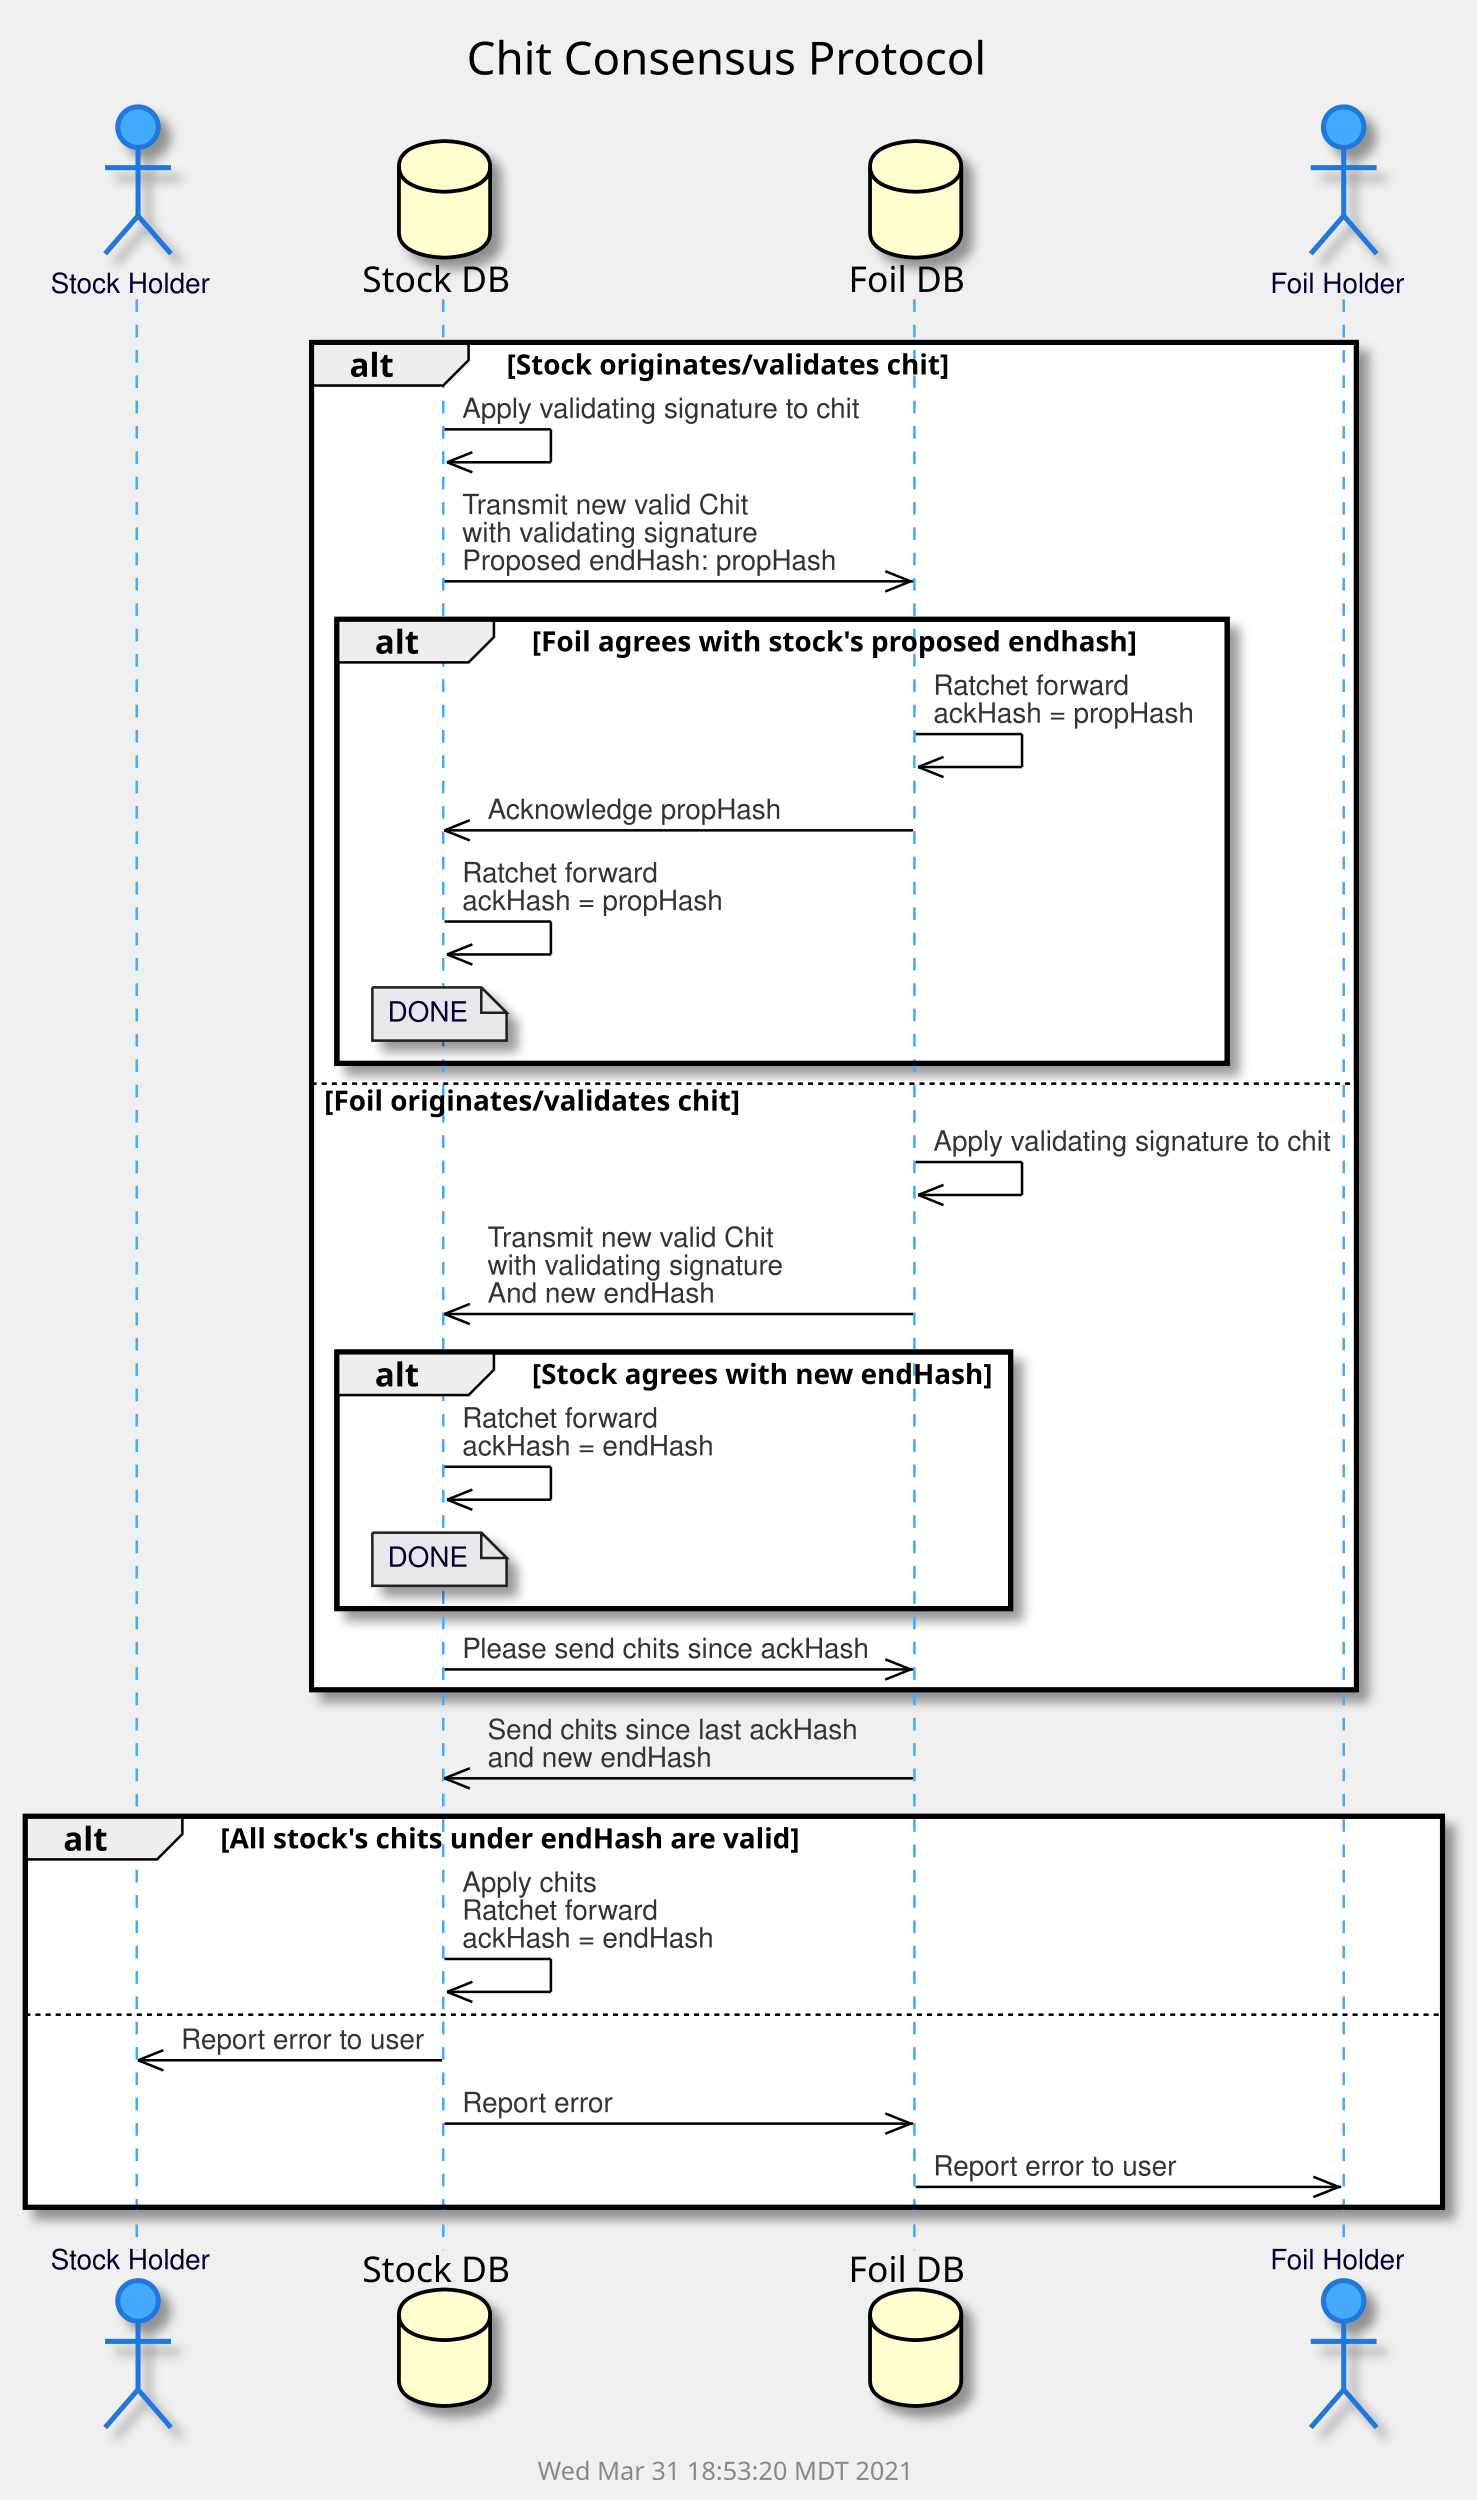
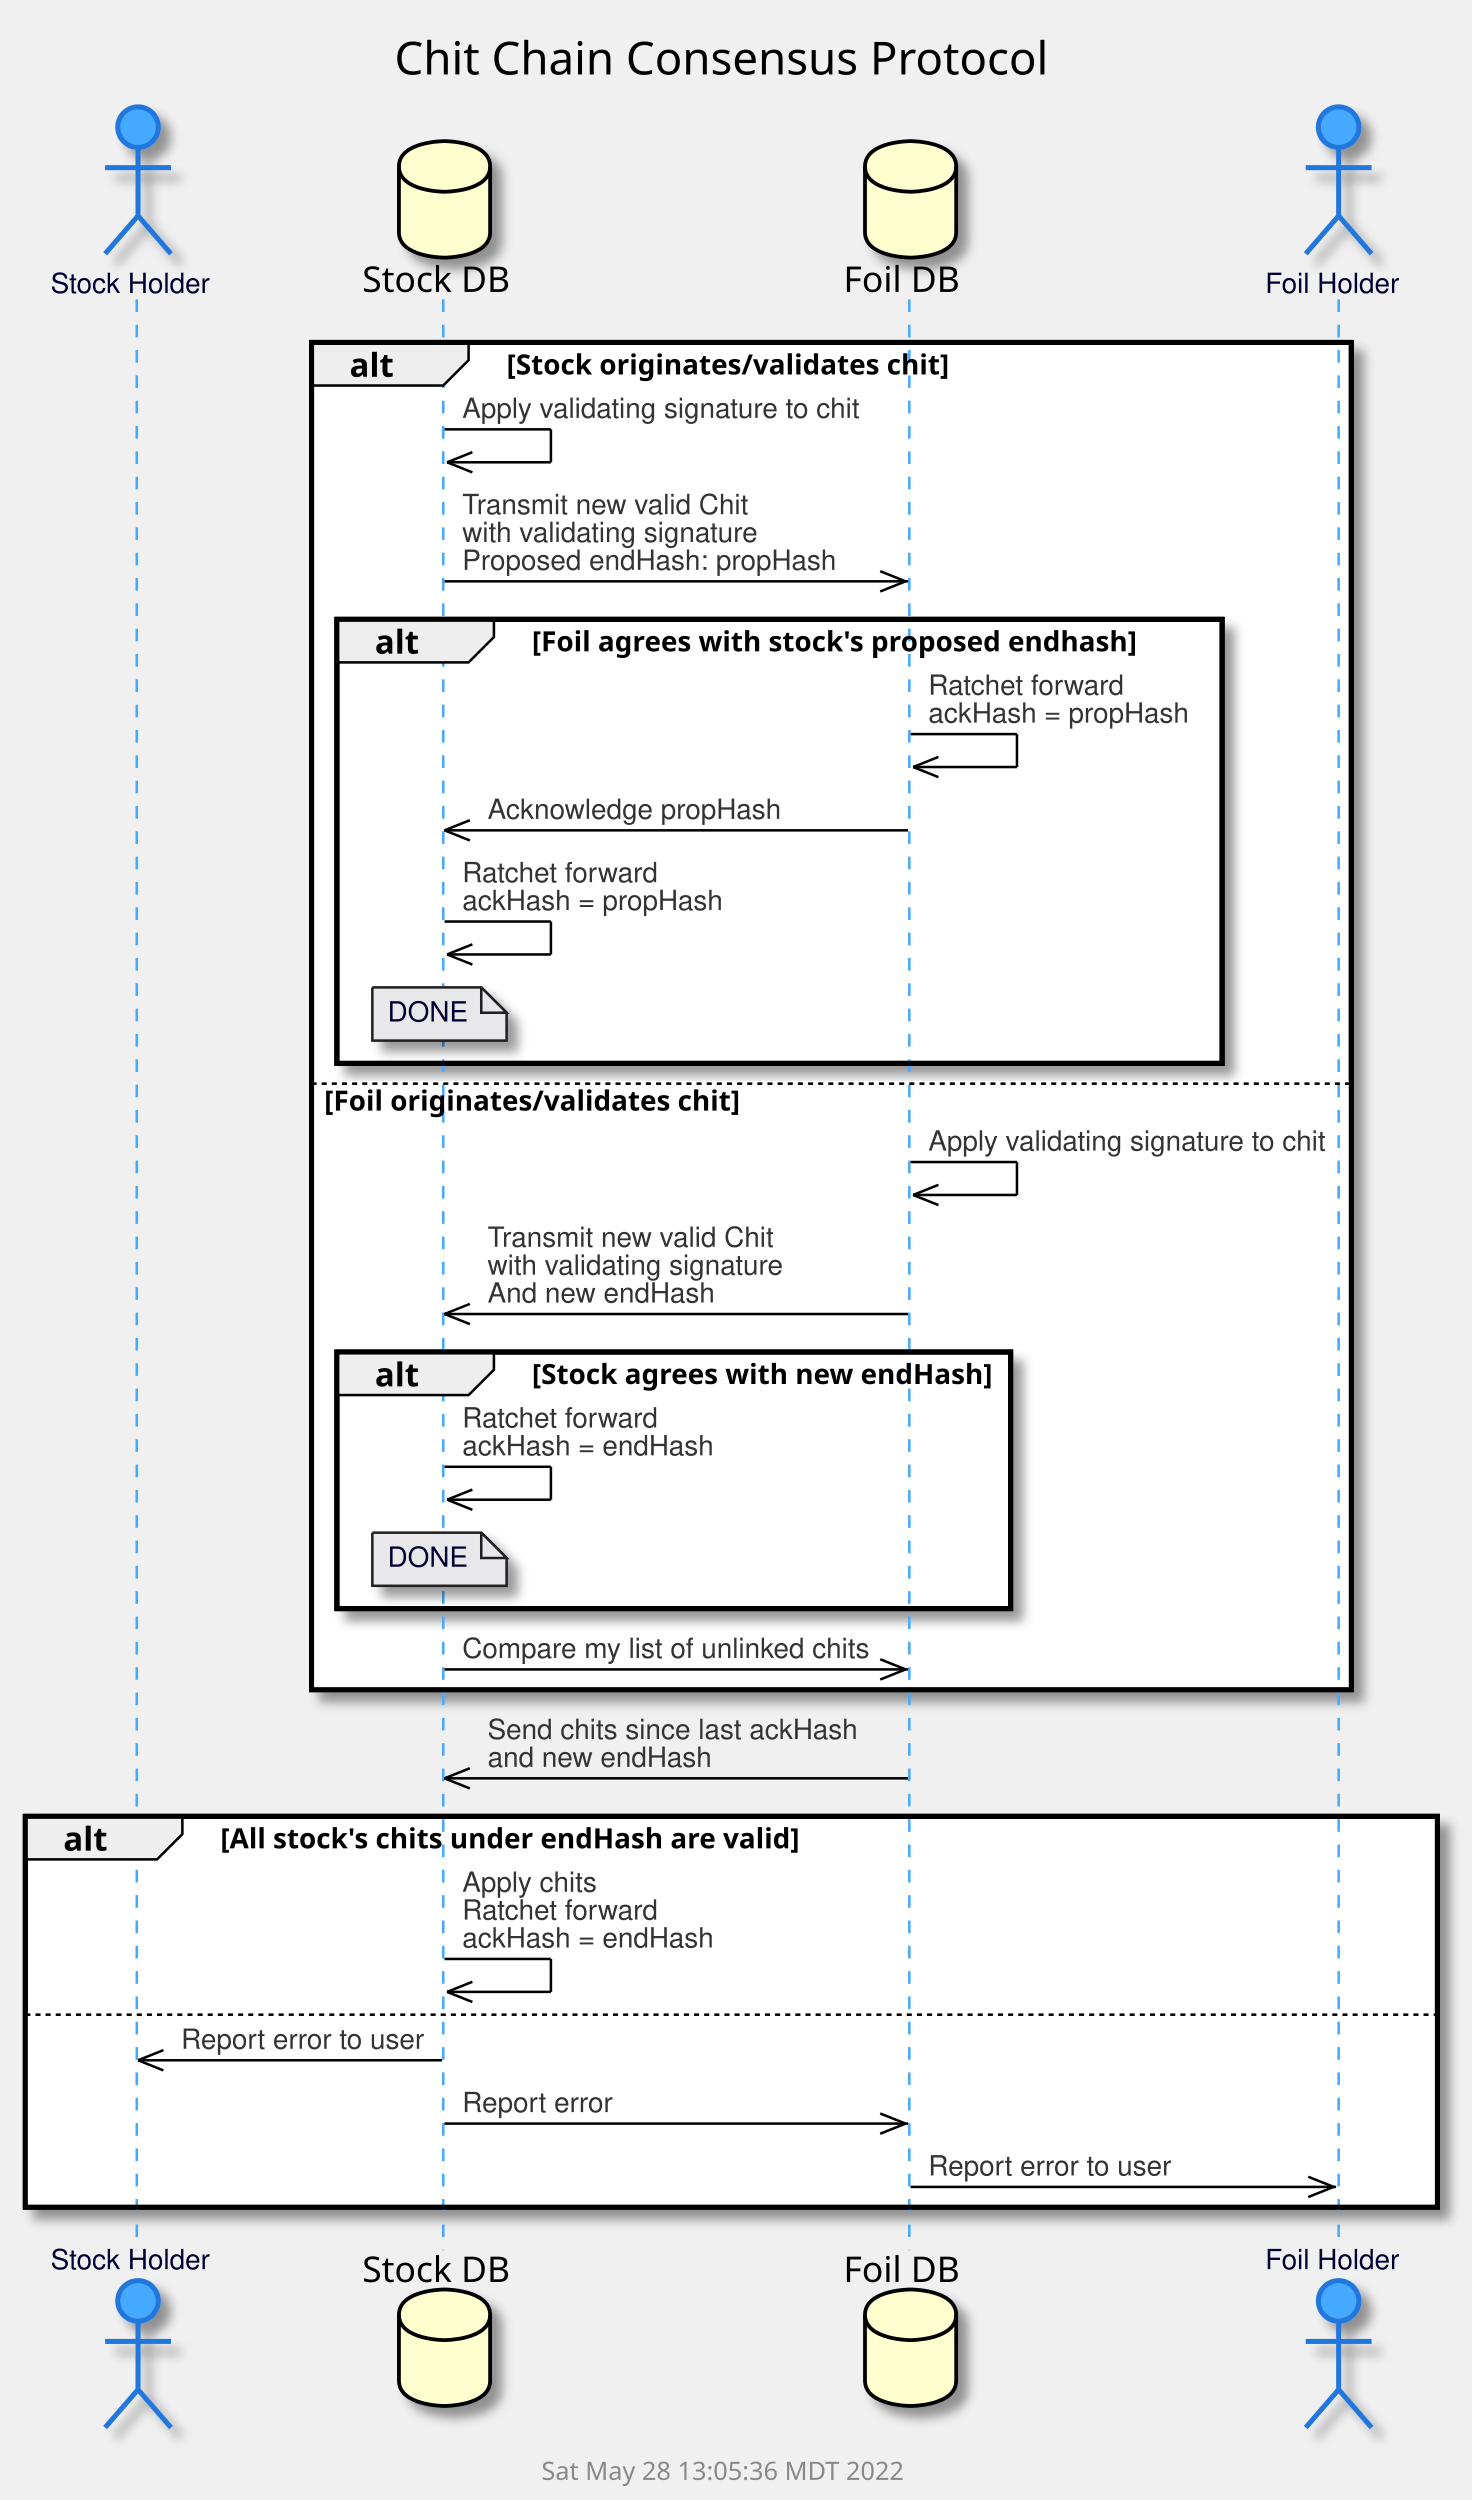
- <svg xmlns="http://www.w3.org/2000/svg" contentScriptType="application/ecmascript" contentStyleType="text/css" height="987px" preserveAspectRatio="none" style="width:583px;height:987px;" version="1.1" viewBox="0 0 583 987" width="583px" zoomAndPan="magnify">
+ <svg xmlns="http://www.w3.org/2000/svg" contentScriptType="application/ecmascript" contentStyleType="text/css" height="987px" preserveAspectRatio="none" style="width:581px;height:987px;background:#FFFFFF;" version="1.1" viewBox="0 0 581 987" width="581px" zoomAndPan="magnify">
  <defs>
-     <filter height="300%" id="f12wkebs8hnwkr" width="300%" x="-1" y="-1">
+     <filter height="300%" id="f90nqocsdn1p4" width="300%" x="-1" y="-1">
      <feGaussianBlur result="blurOut" stdDeviation="2.0" />
      <feColorMatrix in="blurOut" result="blurOut2" type="matrix" values="0 0 0 0 0 0 0 0 0 0 0 0 0 0 0 0 0 0 .4 0" />
      <feOffset dx="4.0" dy="4.0" in="blurOut2" result="blurOut3" />
      <feBlend in="SourceGraphic" in2="blurOut3" mode="normal" />
    </filter>
  </defs>
  <g>
-     <text fill="#000000" font-family="sans-serif" font-size="18" lengthAdjust="spacing" textLength="211" x="184.25" y="29.402">Chit Consensus Protocol</text>
-     <rect fill="#FFFFFF" filter="url(#f12wkebs8hnwkr)" height="531.887" style="stroke:#000000;stroke-width:2.0;" width="412.5" x="123" y="135.199" />
-     <rect fill="#FFFFFF" filter="url(#f12wkebs8hnwkr)" height="175.31" style="stroke:#000000;stroke-width:2.0;" width="351.5" x="133" y="244.51" />
-     <rect fill="#FFFFFF" height="240.266" style="stroke:none;stroke-width:1.0;" width="412.5" x="123" y="426.82" />
-     <rect fill="#FFFFFF" filter="url(#f12wkebs8hnwkr)" height="101.311" style="stroke:#000000;stroke-width:2.0;" width="266" x="133" y="533.775" />
-     <rect fill="#FFFFFF" filter="url(#f12wkebs8hnwkr)" height="154.31" style="stroke:#000000;stroke-width:2.0;" width="559.5" x="10" y="717.086" />
-     <rect fill="#FFFFFF" height="77" style="stroke:none;stroke-width:1.0;" width="559.5" x="10" y="794.396" />
+     <text fill="#000000" font-family="sans-serif" font-size="18" lengthAdjust="spacing" textLength="266" x="155.75" y="29.402">Chit Chain Consensus Protocol</text>
+     <rect fill="#FFFFFF" filter="url(#f90nqocsdn1p4)" height="531.887" style="stroke:#000000;stroke-width:2.0;" width="410.5" x="123" y="135.199" />
+     <rect fill="#FFFFFF" filter="url(#f90nqocsdn1p4)" height="175.31" style="stroke:#000000;stroke-width:2.0;" width="349.5" x="133" y="244.51" />
+     <rect fill="#FFFFFF" height="240.266" style="stroke:none;stroke-width:1.0;" width="410.5" x="123" y="426.82" />
+     <rect fill="#FFFFFF" filter="url(#f90nqocsdn1p4)" height="101.311" style="stroke:#000000;stroke-width:2.0;" width="266" x="133" y="533.775" />
+     <rect fill="#FFFFFF" filter="url(#f90nqocsdn1p4)" height="154.31" style="stroke:#000000;stroke-width:2.0;" width="557.5" x="10" y="717.086" />
+     <rect fill="#FFFFFF" height="77" style="stroke:none;stroke-width:1.0;" width="557.5" x="10" y="794.396" />
    <line style="stroke:#44AAFF;stroke-width:1.0;stroke-dasharray:5.0,5.0;" x1="54" x2="54" y1="118.199" y2="888.396" />
    <line style="stroke:#44AAFF;stroke-width:1.0;stroke-dasharray:5.0,5.0;" x1="175" x2="175" y1="118.199" y2="888.396" />
-     <line style="stroke:#44AAFF;stroke-width:1.0;stroke-dasharray:5.0,5.0;" x1="361" x2="361" y1="118.199" y2="888.396" />
-     <line style="stroke:#44AAFF;stroke-width:1.0;stroke-dasharray:5.0,5.0;" x1="530.5" x2="530.5" y1="118.199" y2="888.396" />
+     <line style="stroke:#44AAFF;stroke-width:1.0;stroke-dasharray:5.0,5.0;" x1="359" x2="359" y1="118.199" y2="888.396" />
+     <line style="stroke:#44AAFF;stroke-width:1.0;stroke-dasharray:5.0,5.0;" x1="528.5" x2="528.5" y1="118.199" y2="888.396" />
    <text fill="#000033" font-family="Helvetica" font-size="11" lengthAdjust="spacing" textLength="63" x="20" y="115.669">Stock Holder</text>
-     <ellipse cx="54.5" cy="50.199" fill="#44AAFF" filter="url(#f12wkebs8hnwkr)" rx="8" ry="8" style="stroke:#2277DD;stroke-width:2.0;" />
-     <path d="M54.5,58.199 L54.5,85.199 M41.5,66.199 L67.5,66.199 M54.5,85.199 L41.5,100.199 M54.5,85.199 L67.5,100.199 " fill="none" filter="url(#f12wkebs8hnwkr)" style="stroke:#2277DD;stroke-width:2.0;" />
+     <ellipse cx="54.5" cy="50.199" fill="#44AAFF" filter="url(#f90nqocsdn1p4)" rx="8" ry="8" style="stroke:#2277DD;stroke-width:2.0;" />
+     <path d="M54.5,58.199 L54.5,85.199 M41.5,66.199 L67.5,66.199 M54.5,85.199 L41.5,100.199 M54.5,85.199 L67.5,100.199 " fill="none" filter="url(#f90nqocsdn1p4)" style="stroke:#2277DD;stroke-width:2.0;" />
    <text fill="#000033" font-family="Helvetica" font-size="11" lengthAdjust="spacing" textLength="63" x="20" y="895.867">Stock Holder</text>
-     <ellipse cx="54.5" cy="908.396" fill="#44AAFF" filter="url(#f12wkebs8hnwkr)" rx="8" ry="8" style="stroke:#2277DD;stroke-width:2.0;" />
-     <path d="M54.5,916.396 L54.5,943.396 M41.5,924.396 L67.5,924.396 M54.5,943.396 L41.5,958.396 M54.5,943.396 L67.5,958.396 " fill="none" filter="url(#f12wkebs8hnwkr)" style="stroke:#2277DD;stroke-width:2.0;" />
+     <ellipse cx="54.5" cy="908.396" fill="#44AAFF" filter="url(#f90nqocsdn1p4)" rx="8" ry="8" style="stroke:#2277DD;stroke-width:2.0;" />
+     <path d="M54.5,916.396 L54.5,943.396 M41.5,924.396 L67.5,924.396 M54.5,943.396 L41.5,958.396 M54.5,943.396 L67.5,958.396 " fill="none" filter="url(#f90nqocsdn1p4)" style="stroke:#2277DD;stroke-width:2.0;" />
    <text fill="#000000" font-family="sans-serif" font-size="14" lengthAdjust="spacing" textLength="59" x="143" y="115.246">Stock DB</text>
-     <path d="M157.5,65.711 C157.5,55.711 175.5,55.711 175.5,55.711 C175.5,55.711 193.5,55.711 193.5,65.711 L193.5,91.711 C193.5,101.711 175.5,101.711 175.5,101.711 C175.5,101.711 157.5,101.711 157.5,91.711 L157.5,65.711 " fill="#FEFECE" filter="url(#f12wkebs8hnwkr)" style="stroke:#000000;stroke-width:1.5;" />
+     <path d="M157.5,65.711 C157.5,55.711 175.5,55.711 175.5,55.711 C175.5,55.711 193.5,55.711 193.5,65.711 L193.5,91.711 C193.5,101.711 175.5,101.711 175.5,101.711 C175.5,101.711 157.5,101.711 157.5,91.711 L157.5,65.711 " fill="#FEFECE" filter="url(#f90nqocsdn1p4)" style="stroke:#000000;stroke-width:1.5;" />
    <path d="M157.5,65.711 C157.5,75.711 175.5,75.711 175.5,75.711 C175.5,75.711 193.5,75.711 193.5,65.711 " fill="none" style="stroke:#000000;stroke-width:1.5;" />
    <text fill="#000000" font-family="sans-serif" font-size="14" lengthAdjust="spacing" textLength="59" x="143" y="900.932">Stock DB</text>
-     <path d="M157.5,913.885 C157.5,903.885 175.5,903.885 175.5,903.885 C175.5,903.885 193.5,903.885 193.5,913.885 L193.5,939.885 C193.5,949.885 175.5,949.885 175.5,949.885 C175.5,949.885 157.5,949.885 157.5,939.885 L157.5,913.885 " fill="#FEFECE" filter="url(#f12wkebs8hnwkr)" style="stroke:#000000;stroke-width:1.5;" />
+     <path d="M157.5,913.885 C157.5,903.885 175.5,903.885 175.5,903.885 C175.5,903.885 193.5,903.885 193.5,913.885 L193.5,939.885 C193.5,949.885 175.5,949.885 175.5,949.885 C175.5,949.885 157.5,949.885 157.5,939.885 L157.5,913.885 " fill="#FEFECE" filter="url(#f90nqocsdn1p4)" style="stroke:#000000;stroke-width:1.5;" />
    <path d="M157.5,913.885 C157.5,923.885 175.5,923.885 175.5,923.885 C175.5,923.885 193.5,923.885 193.5,913.885 " fill="none" style="stroke:#000000;stroke-width:1.5;" />
-     <text fill="#000000" font-family="sans-serif" font-size="14" lengthAdjust="spacing" textLength="47" x="335" y="115.246">Foil DB</text>
-     <path d="M343.5,65.711 C343.5,55.711 361.5,55.711 361.5,55.711 C361.5,55.711 379.5,55.711 379.5,65.711 L379.5,91.711 C379.5,101.711 361.5,101.711 361.5,101.711 C361.5,101.711 343.5,101.711 343.5,91.711 L343.5,65.711 " fill="#FEFECE" filter="url(#f12wkebs8hnwkr)" style="stroke:#000000;stroke-width:1.5;" />
-     <path d="M343.5,65.711 C343.5,75.711 361.5,75.711 361.5,75.711 C361.5,75.711 379.5,75.711 379.5,65.711 " fill="none" style="stroke:#000000;stroke-width:1.5;" />
-     <text fill="#000000" font-family="sans-serif" font-size="14" lengthAdjust="spacing" textLength="47" x="335" y="900.932">Foil DB</text>
-     <path d="M343.5,913.885 C343.5,903.885 361.5,903.885 361.5,903.885 C361.5,903.885 379.5,903.885 379.5,913.885 L379.5,939.885 C379.5,949.885 361.5,949.885 361.5,949.885 C361.5,949.885 343.5,949.885 343.5,939.885 L343.5,913.885 " fill="#FEFECE" filter="url(#f12wkebs8hnwkr)" style="stroke:#000000;stroke-width:1.5;" />
-     <path d="M343.5,913.885 C343.5,923.885 361.5,923.885 361.5,923.885 C361.5,923.885 379.5,923.885 379.5,913.885 " fill="none" style="stroke:#000000;stroke-width:1.5;" />
-     <text fill="#000033" font-family="Helvetica" font-size="11" lengthAdjust="spacing" textLength="52" x="501.5" y="115.669">Foil Holder</text>
-     <ellipse cx="530.5" cy="50.199" fill="#44AAFF" filter="url(#f12wkebs8hnwkr)" rx="8" ry="8" style="stroke:#2277DD;stroke-width:2.0;" />
-     <path d="M530.5,58.199 L530.5,85.199 M517.5,66.199 L543.5,66.199 M530.5,85.199 L517.5,100.199 M530.5,85.199 L543.5,100.199 " fill="none" filter="url(#f12wkebs8hnwkr)" style="stroke:#2277DD;stroke-width:2.0;" />
-     <text fill="#000033" font-family="Helvetica" font-size="11" lengthAdjust="spacing" textLength="52" x="501.5" y="895.867">Foil Holder</text>
-     <ellipse cx="530.5" cy="908.396" fill="#44AAFF" filter="url(#f12wkebs8hnwkr)" rx="8" ry="8" style="stroke:#2277DD;stroke-width:2.0;" />
-     <path d="M530.5,916.396 L530.5,943.396 M517.5,924.396 L543.5,924.396 M530.5,943.396 L517.5,958.396 M530.5,943.396 L543.5,958.396 " fill="none" filter="url(#f12wkebs8hnwkr)" style="stroke:#2277DD;stroke-width:2.0;" />
+     <text fill="#000000" font-family="sans-serif" font-size="14" lengthAdjust="spacing" textLength="47" x="333" y="115.246">Foil DB</text>
+     <path d="M341.5,65.711 C341.5,55.711 359.5,55.711 359.5,55.711 C359.5,55.711 377.5,55.711 377.5,65.711 L377.5,91.711 C377.5,101.711 359.5,101.711 359.5,101.711 C359.5,101.711 341.5,101.711 341.5,91.711 L341.5,65.711 " fill="#FEFECE" filter="url(#f90nqocsdn1p4)" style="stroke:#000000;stroke-width:1.5;" />
+     <path d="M341.5,65.711 C341.5,75.711 359.5,75.711 359.5,75.711 C359.5,75.711 377.5,75.711 377.5,65.711 " fill="none" style="stroke:#000000;stroke-width:1.5;" />
+     <text fill="#000000" font-family="sans-serif" font-size="14" lengthAdjust="spacing" textLength="47" x="333" y="900.932">Foil DB</text>
+     <path d="M341.5,913.885 C341.5,903.885 359.5,903.885 359.5,903.885 C359.5,903.885 377.5,903.885 377.5,913.885 L377.5,939.885 C377.5,949.885 359.5,949.885 359.5,949.885 C359.5,949.885 341.5,949.885 341.5,939.885 L341.5,913.885 " fill="#FEFECE" filter="url(#f90nqocsdn1p4)" style="stroke:#000000;stroke-width:1.5;" />
+     <path d="M341.5,913.885 C341.5,923.885 359.5,923.885 359.5,923.885 C359.5,923.885 377.5,923.885 377.5,913.885 " fill="none" style="stroke:#000000;stroke-width:1.5;" />
+     <text fill="#000033" font-family="Helvetica" font-size="11" lengthAdjust="spacing" textLength="52" x="499.5" y="115.669">Foil Holder</text>
+     <ellipse cx="528.5" cy="50.199" fill="#44AAFF" filter="url(#f90nqocsdn1p4)" rx="8" ry="8" style="stroke:#2277DD;stroke-width:2.0;" />
+     <path d="M528.5,58.199 L528.5,85.199 M515.5,66.199 L541.5,66.199 M528.5,85.199 L515.5,100.199 M528.5,85.199 L541.5,100.199 " fill="none" filter="url(#f90nqocsdn1p4)" style="stroke:#2277DD;stroke-width:2.0;" />
+     <text fill="#000033" font-family="Helvetica" font-size="11" lengthAdjust="spacing" textLength="52" x="499.5" y="895.867">Foil Holder</text>
+     <ellipse cx="528.5" cy="908.396" fill="#44AAFF" filter="url(#f90nqocsdn1p4)" rx="8" ry="8" style="stroke:#2277DD;stroke-width:2.0;" />
+     <path d="M528.5,916.396 L528.5,943.396 M515.5,924.396 L541.5,924.396 M528.5,943.396 L515.5,958.396 M528.5,943.396 L541.5,958.396 " fill="none" filter="url(#f90nqocsdn1p4)" style="stroke:#2277DD;stroke-width:2.0;" />
    <path d="M123,135.199 L185,135.199 L185,142.199 L175,152.199 L123,152.199 L123,135.199 " fill="#EEEEEE" style="stroke:#000000;stroke-width:1.0;" />
-     <rect fill="none" height="531.887" style="stroke:#000000;stroke-width:2.0;" width="412.5" x="123" y="135.199" />
+     <rect fill="none" height="531.887" style="stroke:#000000;stroke-width:2.0;" width="410.5" x="123" y="135.199" />
    <text fill="#000000" font-family="sans-serif" font-size="13" font-weight="bold" lengthAdjust="spacing" textLength="17" x="138" y="148.768">alt</text>
    <text fill="#000000" font-family="sans-serif" font-size="11" font-weight="bold" lengthAdjust="spacing" textLength="179" x="200" y="147.834">[Stock originates/validates chit]</text>
    <line style="stroke:#000000;stroke-width:1.0;" x1="175.5" x2="217.5" y1="169.51" y2="169.51" />
    <line style="stroke:#000000;stroke-width:1.0;" x1="217.5" x2="217.5" y1="169.51" y2="182.51" />
    <line style="stroke:#000000;stroke-width:1.0;" x1="176.5" x2="217.5" y1="182.51" y2="182.51" />
    <line style="stroke:#000000;stroke-width:1.0;" x1="176.5" x2="186.5" y1="182.51" y2="178.51" />
    <line style="stroke:#000000;stroke-width:1.0;" x1="176.5" x2="186.5" y1="182.51" y2="186.51" />
    <text fill="#333333" font-family="Helvetica" font-size="11" lengthAdjust="spacing" textLength="155" x="182.5" y="164.98">Apply validating signature to chit</text>
-     <line style="stroke:#000000;stroke-width:1.0;" x1="359.5" x2="349.5" y1="229.51" y2="225.51" />
-     <line style="stroke:#000000;stroke-width:1.0;" x1="359.5" x2="349.5" y1="229.51" y2="233.51" />
-     <line style="stroke:#000000;stroke-width:1.0;" x1="175.5" x2="360.5" y1="229.51" y2="229.51" />
+     <line style="stroke:#000000;stroke-width:1.0;" x1="357.5" x2="347.5" y1="229.51" y2="225.51" />
+     <line style="stroke:#000000;stroke-width:1.0;" x1="357.5" x2="347.5" y1="229.51" y2="233.51" />
+     <line style="stroke:#000000;stroke-width:1.0;" x1="175.5" x2="358.5" y1="229.51" y2="229.51" />
    <text fill="#333333" font-family="Helvetica" font-size="11" lengthAdjust="spacing" textLength="113" x="182.5" y="202.98">Transmit new valid Chit</text>
    <text fill="#333333" font-family="Helvetica" font-size="11" lengthAdjust="spacing" textLength="115" x="182.5" y="213.98">with validating signature</text>
    <text fill="#333333" font-family="Helvetica" font-size="11" lengthAdjust="spacing" textLength="148" x="182.5" y="224.98">Proposed endHash: propHash</text>
    <path d="M133,244.51 L195,244.51 L195,251.51 L185,261.51 L133,261.51 L133,244.51 " fill="#EEEEEE" style="stroke:#000000;stroke-width:1.0;" />
-     <rect fill="none" height="175.31" style="stroke:#000000;stroke-width:2.0;" width="351.5" x="133" y="244.51" />
+     <rect fill="none" height="175.31" style="stroke:#000000;stroke-width:2.0;" width="349.5" x="133" y="244.51" />
    <text fill="#000000" font-family="sans-serif" font-size="13" font-weight="bold" lengthAdjust="spacing" textLength="17" x="148" y="258.078">alt</text>
    <text fill="#000000" font-family="sans-serif" font-size="11" font-weight="bold" lengthAdjust="spacing" textLength="246" x="210" y="257.144">[Foil agrees with stock's proposed endhash]</text>
-     <line style="stroke:#000000;stroke-width:1.0;" x1="361.5" x2="403.5" y1="289.82" y2="289.82" />
-     <line style="stroke:#000000;stroke-width:1.0;" x1="403.5" x2="403.5" y1="289.82" y2="302.82" />
-     <line style="stroke:#000000;stroke-width:1.0;" x1="362.5" x2="403.5" y1="302.82" y2="302.82" />
-     <line style="stroke:#000000;stroke-width:1.0;" x1="362.5" x2="372.5" y1="302.82" y2="298.82" />
-     <line style="stroke:#000000;stroke-width:1.0;" x1="362.5" x2="372.5" y1="302.82" y2="306.82" />
-     <text fill="#333333" font-family="Helvetica" font-size="11" lengthAdjust="spacing" textLength="78" x="368.5" y="274.291">Ratchet forward</text>
-     <text fill="#333333" font-family="Helvetica" font-size="11" lengthAdjust="spacing" textLength="104" x="368.5" y="285.291">ackHash = propHash</text>
+     <line style="stroke:#000000;stroke-width:1.0;" x1="359.5" x2="401.5" y1="289.82" y2="289.82" />
+     <line style="stroke:#000000;stroke-width:1.0;" x1="401.5" x2="401.5" y1="289.82" y2="302.82" />
+     <line style="stroke:#000000;stroke-width:1.0;" x1="360.5" x2="401.5" y1="302.82" y2="302.82" />
+     <line style="stroke:#000000;stroke-width:1.0;" x1="360.5" x2="370.5" y1="302.82" y2="298.82" />
+     <line style="stroke:#000000;stroke-width:1.0;" x1="360.5" x2="370.5" y1="302.82" y2="306.82" />
+     <text fill="#333333" font-family="Helvetica" font-size="11" lengthAdjust="spacing" textLength="78" x="366.5" y="274.291">Ratchet forward</text>
+     <text fill="#333333" font-family="Helvetica" font-size="11" lengthAdjust="spacing" textLength="104" x="366.5" y="285.291">ackHash = propHash</text>
    <line style="stroke:#000000;stroke-width:1.0;" x1="175.5" x2="185.5" y1="327.82" y2="323.82" />
    <line style="stroke:#000000;stroke-width:1.0;" x1="175.5" x2="185.5" y1="327.82" y2="331.82" />
-     <line style="stroke:#000000;stroke-width:1.0;" x1="175.5" x2="360.5" y1="327.82" y2="327.82" />
+     <line style="stroke:#000000;stroke-width:1.0;" x1="175.5" x2="358.5" y1="327.82" y2="327.82" />
    <text fill="#333333" font-family="Helvetica" font-size="11" lengthAdjust="spacing" textLength="116" x="192.5" y="323.291">Acknowledge propHash</text>
    <line style="stroke:#000000;stroke-width:1.0;" x1="175.5" x2="217.5" y1="363.82" y2="363.82" />
    <line style="stroke:#000000;stroke-width:1.0;" x1="217.5" x2="217.5" y1="363.82" y2="376.82" />
    <line style="stroke:#000000;stroke-width:1.0;" x1="176.5" x2="217.5" y1="376.82" y2="376.82" />
    <line style="stroke:#000000;stroke-width:1.0;" x1="176.5" x2="186.5" y1="376.82" y2="372.82" />
    <line style="stroke:#000000;stroke-width:1.0;" x1="176.5" x2="186.5" y1="376.82" y2="380.82" />
    <text fill="#333333" font-family="Helvetica" font-size="11" lengthAdjust="spacing" textLength="78" x="182.5" y="348.291">Ratchet forward</text>
    <text fill="#333333" font-family="Helvetica" font-size="11" lengthAdjust="spacing" textLength="104" x="182.5" y="359.291">ackHash = propHash</text>
-     <path d="M147,389.82 L147,410.82 L200,410.82 L200,399.82 L190,389.82 L147,389.82 " fill="#E8E8EA" filter="url(#f12wkebs8hnwkr)" style="stroke:#202024;stroke-width:1.0;" />
+     <path d="M147,389.82 L147,410.82 L200,410.82 L200,399.82 L190,389.82 L147,389.82 " fill="#E8E8EA" filter="url(#f90nqocsdn1p4)" style="stroke:#202024;stroke-width:1.0;" />
    <path d="M190,389.82 L190,399.82 L200,399.82 L190,389.82 " fill="#E8E8EA" style="stroke:#202024;stroke-width:1.0;" />
    <text fill="#000033" font-family="Helvetica" font-size="11" lengthAdjust="spacing" textLength="32" x="153" y="403.291">DONE</text>
-     <line style="stroke:#000000;stroke-width:1.0;stroke-dasharray:2.0,2.0;" x1="123" x2="535.5" y1="427.82" y2="427.82" />
+     <line style="stroke:#000000;stroke-width:1.0;stroke-dasharray:2.0,2.0;" x1="123" x2="533.5" y1="427.82" y2="427.82" />
    <text fill="#000000" font-family="sans-serif" font-size="11" font-weight="bold" lengthAdjust="spacing" textLength="170" x="128" y="438.455">[Foil originates/validates chit]</text>
-     <line style="stroke:#000000;stroke-width:1.0;" x1="361.5" x2="403.5" y1="458.775" y2="458.775" />
-     <line style="stroke:#000000;stroke-width:1.0;" x1="403.5" x2="403.5" y1="458.775" y2="471.775" />
-     <line style="stroke:#000000;stroke-width:1.0;" x1="362.5" x2="403.5" y1="471.775" y2="471.775" />
-     <line style="stroke:#000000;stroke-width:1.0;" x1="362.5" x2="372.5" y1="471.775" y2="467.775" />
-     <line style="stroke:#000000;stroke-width:1.0;" x1="362.5" x2="372.5" y1="471.775" y2="475.775" />
-     <text fill="#333333" font-family="Helvetica" font-size="11" lengthAdjust="spacing" textLength="155" x="368.5" y="454.246">Apply validating signature to chit</text>
+     <line style="stroke:#000000;stroke-width:1.0;" x1="359.5" x2="401.5" y1="458.775" y2="458.775" />
+     <line style="stroke:#000000;stroke-width:1.0;" x1="401.5" x2="401.5" y1="458.775" y2="471.775" />
+     <line style="stroke:#000000;stroke-width:1.0;" x1="360.5" x2="401.5" y1="471.775" y2="471.775" />
+     <line style="stroke:#000000;stroke-width:1.0;" x1="360.5" x2="370.5" y1="471.775" y2="467.775" />
+     <line style="stroke:#000000;stroke-width:1.0;" x1="360.5" x2="370.5" y1="471.775" y2="475.775" />
+     <text fill="#333333" font-family="Helvetica" font-size="11" lengthAdjust="spacing" textLength="155" x="366.5" y="454.246">Apply validating signature to chit</text>
    <line style="stroke:#000000;stroke-width:1.0;" x1="175.5" x2="185.5" y1="518.775" y2="514.775" />
    <line style="stroke:#000000;stroke-width:1.0;" x1="175.5" x2="185.5" y1="518.775" y2="522.775" />
-     <line style="stroke:#000000;stroke-width:1.0;" x1="175.5" x2="360.5" y1="518.775" y2="518.775" />
+     <line style="stroke:#000000;stroke-width:1.0;" x1="175.5" x2="358.5" y1="518.775" y2="518.775" />
    <text fill="#333333" font-family="Helvetica" font-size="11" lengthAdjust="spacing" textLength="113" x="192.5" y="492.246">Transmit new valid Chit</text>
    <text fill="#333333" font-family="Helvetica" font-size="11" lengthAdjust="spacing" textLength="115" x="192.5" y="503.246">with validating signature</text>
    <text fill="#333333" font-family="Helvetica" font-size="11" lengthAdjust="spacing" textLength="89" x="192.5" y="514.246">And new endHash</text>
    <path d="M133,533.775 L195,533.775 L195,540.775 L185,550.775 L133,550.775 L133,533.775 " fill="#EEEEEE" style="stroke:#000000;stroke-width:1.0;" />
    <rect fill="none" height="101.311" style="stroke:#000000;stroke-width:2.0;" width="266" x="133" y="533.775" />
    <text fill="#000000" font-family="sans-serif" font-size="13" font-weight="bold" lengthAdjust="spacing" textLength="17" x="148" y="547.344">alt</text>
    <text fill="#000000" font-family="sans-serif" font-size="11" font-weight="bold" lengthAdjust="spacing" textLength="184" x="210" y="546.41">[Stock agrees with new endHash]</text>
    <line style="stroke:#000000;stroke-width:1.0;" x1="175.5" x2="217.5" y1="579.086" y2="579.086" />
    <line style="stroke:#000000;stroke-width:1.0;" x1="217.5" x2="217.5" y1="579.086" y2="592.086" />
    <line style="stroke:#000000;stroke-width:1.0;" x1="176.5" x2="217.5" y1="592.086" y2="592.086" />
    <line style="stroke:#000000;stroke-width:1.0;" x1="176.5" x2="186.5" y1="592.086" y2="588.086" />
    <line style="stroke:#000000;stroke-width:1.0;" x1="176.5" x2="186.5" y1="592.086" y2="596.086" />
    <text fill="#333333" font-family="Helvetica" font-size="11" lengthAdjust="spacing" textLength="78" x="182.5" y="563.556">Ratchet forward</text>
    <text fill="#333333" font-family="Helvetica" font-size="11" lengthAdjust="spacing" textLength="100" x="182.5" y="574.556">ackHash = endHash</text>
-     <path d="M147,605.086 L147,626.086 L200,626.086 L200,615.086 L190,605.086 L147,605.086 " fill="#E8E8EA" filter="url(#f12wkebs8hnwkr)" style="stroke:#202024;stroke-width:1.0;" />
+     <path d="M147,605.086 L147,626.086 L200,626.086 L200,615.086 L190,605.086 L147,605.086 " fill="#E8E8EA" filter="url(#f90nqocsdn1p4)" style="stroke:#202024;stroke-width:1.0;" />
    <path d="M190,605.086 L190,615.086 L200,615.086 L190,605.086 " fill="#E8E8EA" style="stroke:#202024;stroke-width:1.0;" />
    <text fill="#000033" font-family="Helvetica" font-size="11" lengthAdjust="spacing" textLength="32" x="153" y="618.556">DONE</text>
-     <line style="stroke:#000000;stroke-width:1.0;" x1="359.5" x2="349.5" y1="659.086" y2="655.086" />
-     <line style="stroke:#000000;stroke-width:1.0;" x1="359.5" x2="349.5" y1="659.086" y2="663.086" />
-     <line style="stroke:#000000;stroke-width:1.0;" x1="175.5" x2="360.5" y1="659.086" y2="659.086" />
-     <text fill="#333333" font-family="Helvetica" font-size="11" lengthAdjust="spacing" textLength="162" x="182.5" y="654.556">Please send chits since ackHash</text>
+     <line style="stroke:#000000;stroke-width:1.0;" x1="357.5" x2="347.5" y1="659.086" y2="655.086" />
+     <line style="stroke:#000000;stroke-width:1.0;" x1="357.5" x2="347.5" y1="659.086" y2="663.086" />
+     <line style="stroke:#000000;stroke-width:1.0;" x1="175.5" x2="358.5" y1="659.086" y2="659.086" />
+     <text fill="#333333" font-family="Helvetica" font-size="11" lengthAdjust="spacing" textLength="160" x="182.5" y="654.556">Compare my list of unlinked chits</text>
    <line style="stroke:#000000;stroke-width:1.0;" x1="175.5" x2="185.5" y1="702.086" y2="698.086" />
    <line style="stroke:#000000;stroke-width:1.0;" x1="175.5" x2="185.5" y1="702.086" y2="706.086" />
-     <line style="stroke:#000000;stroke-width:1.0;" x1="175.5" x2="360.5" y1="702.086" y2="702.086" />
+     <line style="stroke:#000000;stroke-width:1.0;" x1="175.5" x2="358.5" y1="702.086" y2="702.086" />
    <text fill="#333333" font-family="Helvetica" font-size="11" lengthAdjust="spacing" textLength="147" x="192.5" y="686.556">Send chits since last ackHash</text>
    <text fill="#333333" font-family="Helvetica" font-size="11" lengthAdjust="spacing" textLength="88" x="192.5" y="697.556">and new endHash</text>
    <path d="M10,717.086 L72,717.086 L72,724.086 L62,734.086 L10,734.086 L10,717.086 " fill="#EEEEEE" style="stroke:#000000;stroke-width:1.0;" />
-     <rect fill="none" height="154.31" style="stroke:#000000;stroke-width:2.0;" width="559.5" x="10" y="717.086" />
+     <rect fill="none" height="154.31" style="stroke:#000000;stroke-width:2.0;" width="557.5" x="10" y="717.086" />
    <text fill="#000000" font-family="sans-serif" font-size="13" font-weight="bold" lengthAdjust="spacing" textLength="17" x="25" y="730.654">alt</text>
    <text fill="#000000" font-family="sans-serif" font-size="11" font-weight="bold" lengthAdjust="spacing" textLength="239" x="87" y="729.721">[All stock's chits under endHash are valid]</text>
    <line style="stroke:#000000;stroke-width:1.0;" x1="175.5" x2="217.5" y1="773.396" y2="773.396" />
    <line style="stroke:#000000;stroke-width:1.0;" x1="217.5" x2="217.5" y1="773.396" y2="786.396" />
    <line style="stroke:#000000;stroke-width:1.0;" x1="176.5" x2="217.5" y1="786.396" y2="786.396" />
    <line style="stroke:#000000;stroke-width:1.0;" x1="176.5" x2="186.5" y1="786.396" y2="782.396" />
    <line style="stroke:#000000;stroke-width:1.0;" x1="176.5" x2="186.5" y1="786.396" y2="790.396" />
    <text fill="#333333" font-family="Helvetica" font-size="11" lengthAdjust="spacing" textLength="53" x="182.5" y="746.867">Apply chits</text>
    <text fill="#333333" font-family="Helvetica" font-size="11" lengthAdjust="spacing" textLength="78" x="182.5" y="757.867">Ratchet forward</text>
    <text fill="#333333" font-family="Helvetica" font-size="11" lengthAdjust="spacing" textLength="100" x="182.5" y="768.867">ackHash = endHash</text>
-     <line style="stroke:#000000;stroke-width:1.0;stroke-dasharray:2.0,2.0;" x1="10" x2="569.5" y1="795.396" y2="795.396" />
+     <line style="stroke:#000000;stroke-width:1.0;stroke-dasharray:2.0,2.0;" x1="10" x2="567.5" y1="795.396" y2="795.396" />
    <line style="stroke:#000000;stroke-width:1.0;" x1="54.5" x2="64.5" y1="813.396" y2="809.396" />
    <line style="stroke:#000000;stroke-width:1.0;" x1="54.5" x2="64.5" y1="813.396" y2="817.396" />
    <line style="stroke:#000000;stroke-width:1.0;" x1="54.5" x2="174.5" y1="813.396" y2="813.396" />
    <text fill="#333333" font-family="Helvetica" font-size="11" lengthAdjust="spacing" textLength="97" x="71.5" y="808.867">Report error to user</text>
-     <line style="stroke:#000000;stroke-width:1.0;" x1="359.5" x2="349.5" y1="838.396" y2="834.396" />
-     <line style="stroke:#000000;stroke-width:1.0;" x1="359.5" x2="349.5" y1="838.396" y2="842.396" />
-     <line style="stroke:#000000;stroke-width:1.0;" x1="175.5" x2="360.5" y1="838.396" y2="838.396" />
+     <line style="stroke:#000000;stroke-width:1.0;" x1="357.5" x2="347.5" y1="838.396" y2="834.396" />
+     <line style="stroke:#000000;stroke-width:1.0;" x1="357.5" x2="347.5" y1="838.396" y2="842.396" />
+     <line style="stroke:#000000;stroke-width:1.0;" x1="175.5" x2="358.5" y1="838.396" y2="838.396" />
    <text fill="#333333" font-family="Helvetica" font-size="11" lengthAdjust="spacing" textLength="60" x="182.5" y="833.867">Report error</text>
-     <line style="stroke:#000000;stroke-width:1.0;" x1="528.5" x2="518.5" y1="863.396" y2="859.396" />
-     <line style="stroke:#000000;stroke-width:1.0;" x1="528.5" x2="518.5" y1="863.396" y2="867.396" />
-     <line style="stroke:#000000;stroke-width:1.0;" x1="361.5" x2="529.5" y1="863.396" y2="863.396" />
-     <text fill="#333333" font-family="Helvetica" font-size="11" lengthAdjust="spacing" textLength="97" x="368.5" y="858.867">Report error to user</text>
-     <text fill="#888888" font-family="sans-serif" font-size="10" lengthAdjust="spacing" textLength="155" x="212.25" y="979.064">Wed Mar 31 18:53:20 MDT 2021</text>
+     <line style="stroke:#000000;stroke-width:1.0;" x1="526.5" x2="516.5" y1="863.396" y2="859.396" />
+     <line style="stroke:#000000;stroke-width:1.0;" x1="526.5" x2="516.5" y1="863.396" y2="867.396" />
+     <line style="stroke:#000000;stroke-width:1.0;" x1="359.5" x2="527.5" y1="863.396" y2="863.396" />
+     <text fill="#333333" font-family="Helvetica" font-size="11" lengthAdjust="spacing" textLength="97" x="366.5" y="858.867">Report error to user</text>
+     <text fill="#888888" font-family="sans-serif" font-size="10" lengthAdjust="spacing" textLength="150" x="213.75" y="979.064">Sat May 28 13:05:36 MDT 2022</text>
  </g>
</svg>
